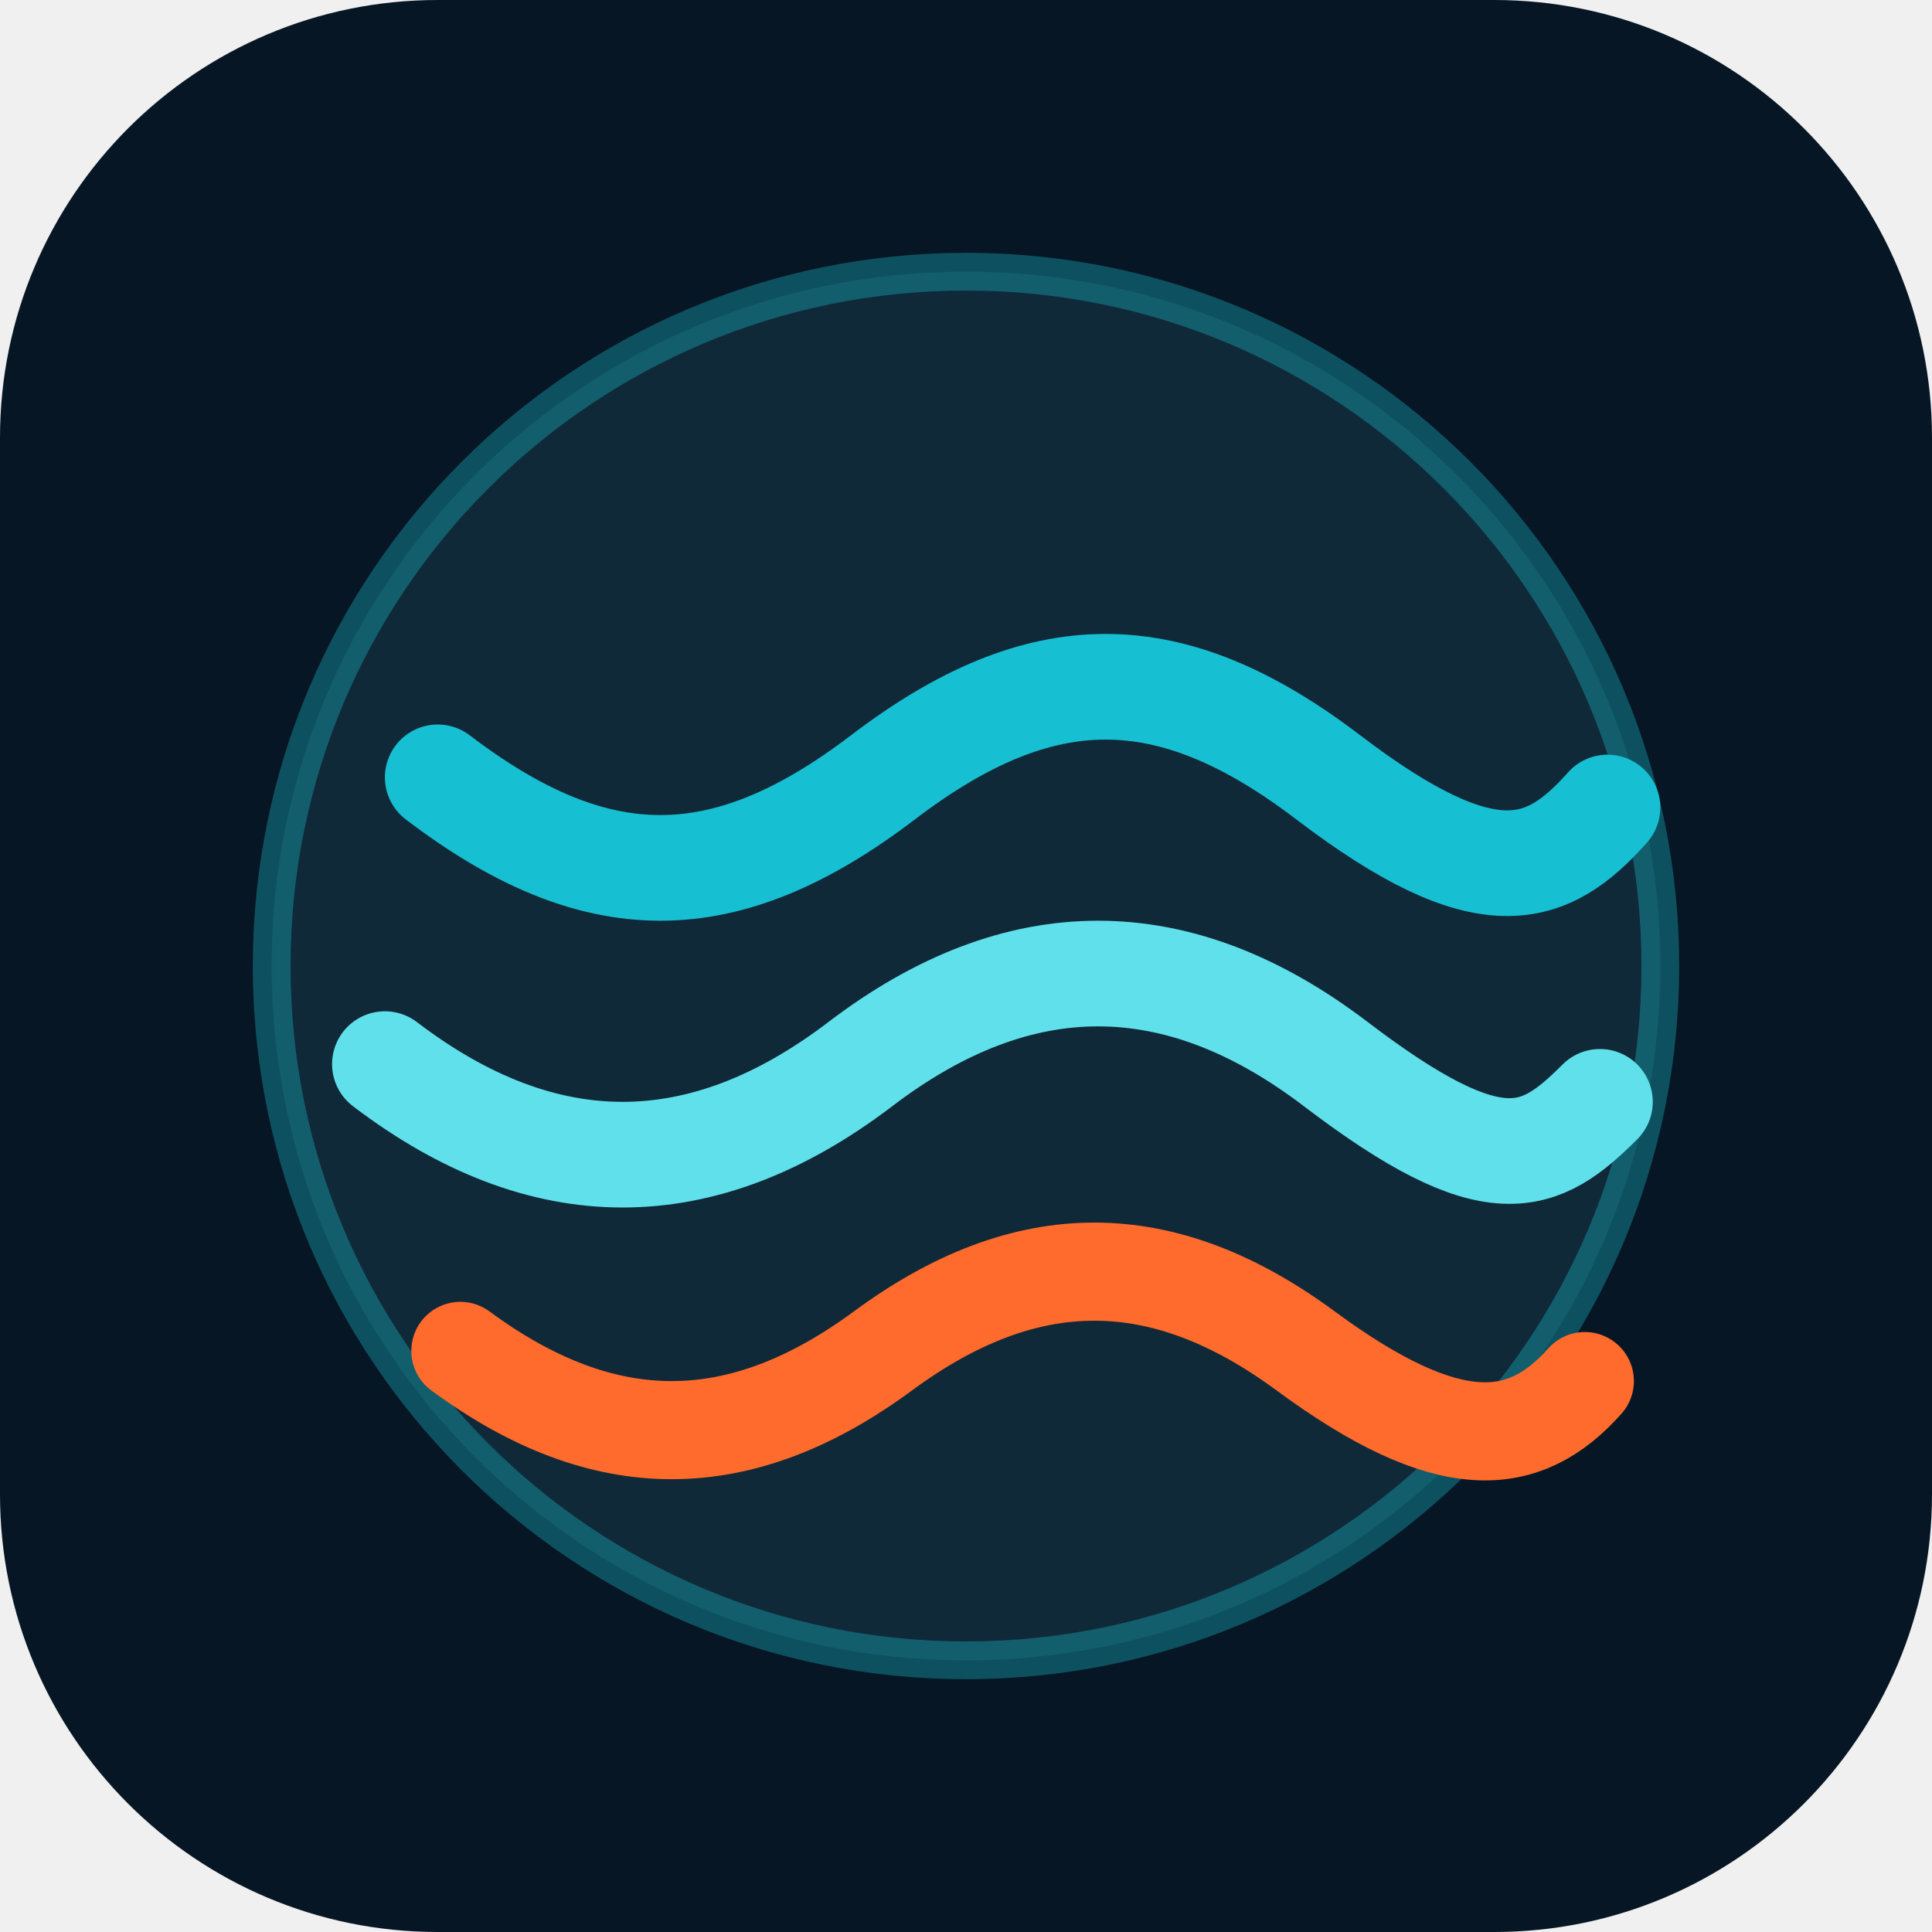
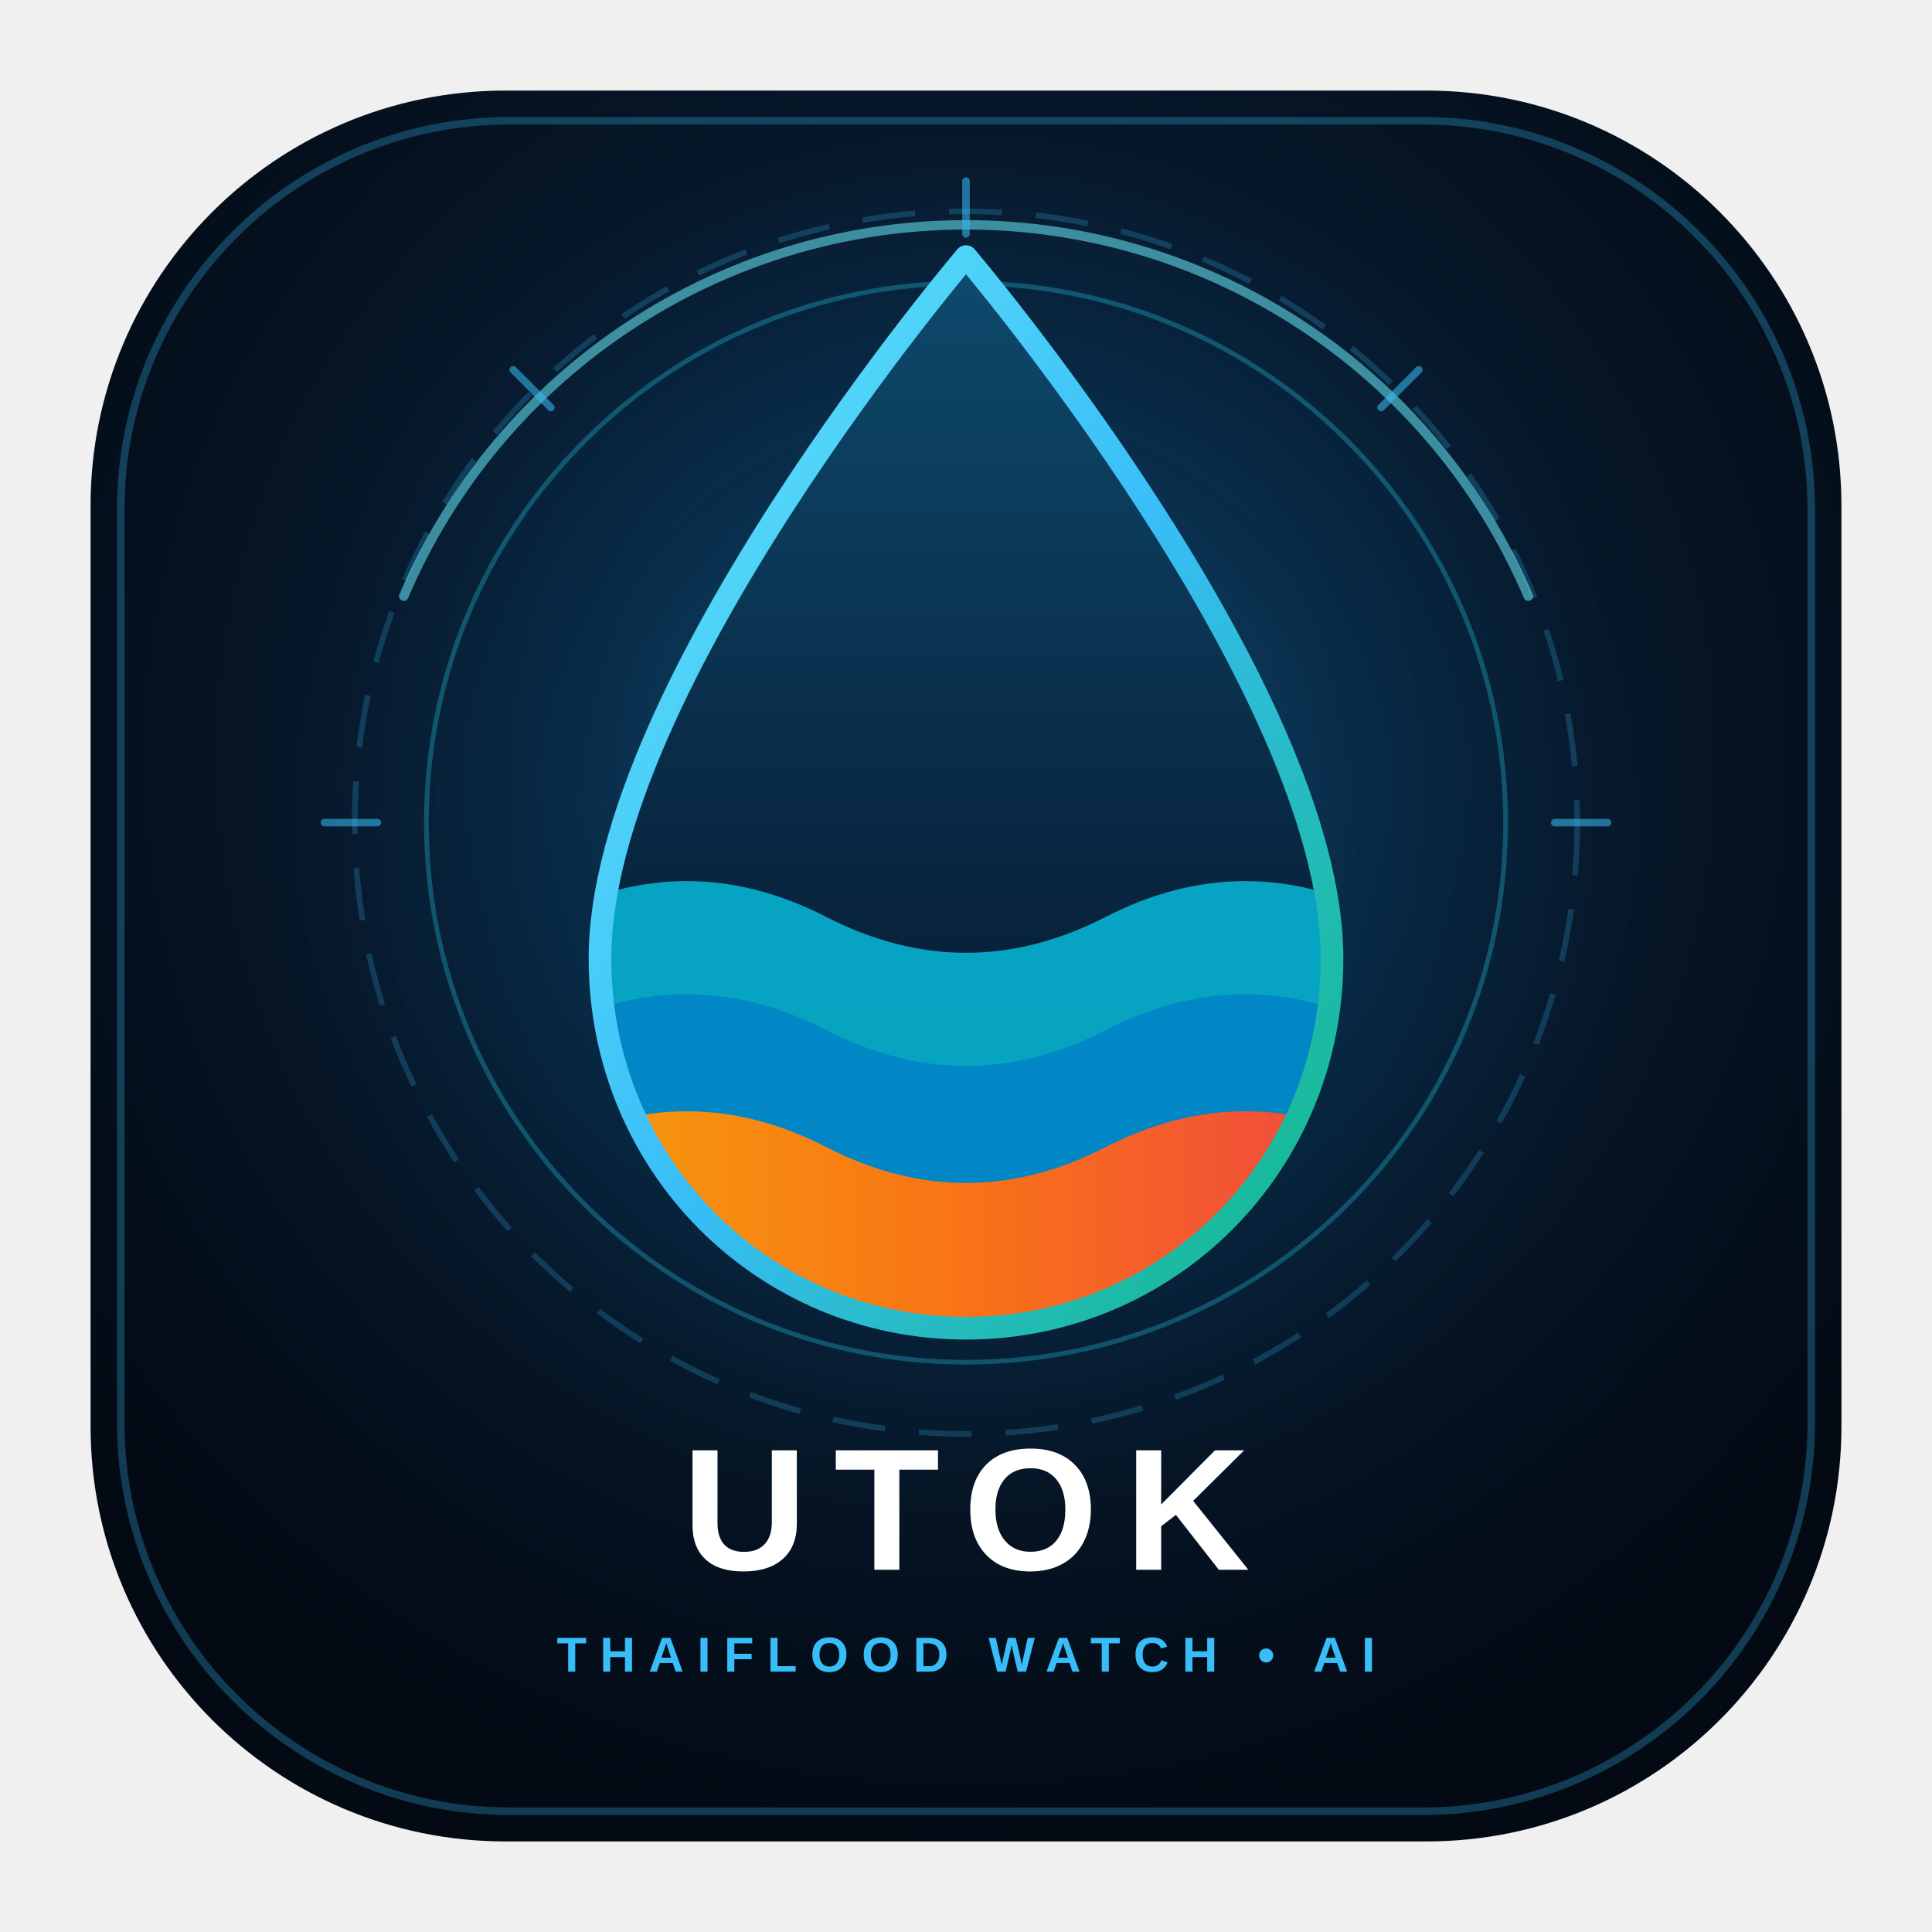
- <svg xmlns="http://www.w3.org/2000/svg" viewBox="0 0 512 512" width="512" height="512">
-   <rect width="512" height="512" rx="116" fill="#071624" />
-   <circle cx="256" cy="256" r="184" fill="#102938" stroke="#17bfd2" stroke-width="10" stroke-opacity="0.35" />
-   <path d="M116 206c42 32 76 32 118 0s76-32 118 0 58 26 74 8" fill="none" stroke="#17bfd2" stroke-width="28" stroke-linecap="round" />
-   <path d="M102 282c42 32 84 32 126 0s84-32 126 0 54 26 70 10" fill="none" stroke="#60e0eb" stroke-width="28" stroke-linecap="round" />
-   <path d="M122 358c38 28 74 28 112 0s74-28 112 0 58 26 74 8" fill="none" stroke="#ff6b2c" stroke-width="26" stroke-linecap="round" />
+ <svg xmlns="http://www.w3.org/2000/svg" viewBox="0 0 1024 1024" width="1024" height="1024">
+   <defs>
+     <radialGradient id="sqBg" cx="50%" cy="38%" r="62%">
+       <stop offset="0%" stop-color="#0E2F4F" />
+       <stop offset="55%" stop-color="#07182B" />
+       <stop offset="100%" stop-color="#030A14" />
+     </radialGradient>
+     <radialGradient id="halo" cx="50%" cy="42%" r="40%">
+       <stop offset="0%" stop-color="#22D3EE" stop-opacity="0.35" />
+       <stop offset="55%" stop-color="#0284C7" stop-opacity="0.12" />
+       <stop offset="100%" stop-color="#0284C7" stop-opacity="0" />
+     </radialGradient>
+     <linearGradient id="dropFill" x1="0%" y1="0%" x2="0%" y2="100%">
+       <stop offset="0%" stop-color="#0E4A6D" />
+       <stop offset="60%" stop-color="#08243E" />
+       <stop offset="100%" stop-color="#041322" />
+     </linearGradient>
+     <linearGradient id="dropStroke" x1="0%" y1="0%" x2="100%" y2="100%">
+       <stop offset="0%" stop-color="#67E8F9" />
+       <stop offset="50%" stop-color="#38BDF8" />
+       <stop offset="100%" stop-color="#10B981" />
+     </linearGradient>
+     <linearGradient id="alertRibbon" x1="0%" y1="0%" x2="100%" y2="0%">
+       <stop offset="0%" stop-color="#F59E0B" />
+       <stop offset="50%" stop-color="#F97316" />
+       <stop offset="100%" stop-color="#EF4444" />
+     </linearGradient>
+     <clipPath id="dropClip">
+       <path d="M512 136 C512 136, 706 364, 706 508 C706 618, 619 704, 512 704 C405 704, 318 618, 318 508 C318 364, 512 136, 512 136 Z" />
+     </clipPath>
+   </defs>
+   <rect x="48" y="48" width="928" height="928" rx="220" fill="url(#sqBg)" />
+   <rect x="48" y="48" width="928" height="928" rx="220" fill="url(#halo)" />
+   <rect x="64" y="64" width="896" height="896" rx="206" fill="none" stroke="#38BDF8" stroke-opacity="0.28" stroke-width="4" />
+   <circle cx="512" cy="436" r="324" fill="none" stroke="#38BDF8" stroke-opacity="0.22" stroke-width="3" stroke-dasharray="28 18" />
+   <circle cx="512" cy="436" r="286" fill="none" stroke="#22D3EE" stroke-opacity="0.30" stroke-width="2.5" />
+   <path d="M214 316 A324 324 0 0 1 810 316" fill="none" stroke="#67E8F9" stroke-opacity="0.55" stroke-width="5" stroke-linecap="round" />
+   <g stroke="#38BDF8" stroke-opacity="0.55" stroke-width="4" stroke-linecap="round">
+     <line x1="512" y1="96" x2="512" y2="124" />
+     <line x1="172" y1="436" x2="200" y2="436" />
+     <line x1="824" y1="436" x2="852" y2="436" />
+     <line x1="272" y1="196" x2="292" y2="216" />
+     <line x1="752" y1="196" x2="732" y2="216" />
+   </g>
+   <path d="M512 136 C512 136, 706 364, 706 508 C706 618, 619 704, 512 704 C405 704, 318 618, 318 508 C318 364, 512 136, 512 136 Z" fill="url(#dropFill)" />
+   <g clip-path="url(#dropClip)">
+     <path d="M290 486 Q364 448, 438 486 T586 486 T734 486 L734 730 L290 730 Z" fill="#06B6D4" fill-opacity="0.88" />
+     <path d="M290 546 Q364 508, 438 546 T586 546 T734 546 L734 730 L290 730 Z" fill="#0284C7" fill-opacity="0.92" />
+     <path d="M290 608 Q364 570, 438 608 T586 608 T734 608 L734 730 L290 730 Z" fill="url(#alertRibbon)" />
+   </g>
+   <path d="M512 136 C512 136, 706 364, 706 508 C706 618, 619 704, 512 704 C405 704, 318 618, 318 508 C318 364, 512 136, 512 136 Z" fill="none" stroke="url(#dropStroke)" stroke-width="12" stroke-linejoin="round" />
+   <text x="512" y="832" text-anchor="middle" font-family="'SF Pro Display', 'Helvetica Neue', Arial, sans-serif" font-size="92" font-weight="800" letter-spacing="14" fill="#FFFFFF">UTOK</text>
+   <text x="512" y="886" text-anchor="middle" font-family="'SF Pro Display', 'Helvetica Neue', Arial, sans-serif" font-size="26" font-weight="700" letter-spacing="7" fill="#38BDF8">THAIFLOOD WATCH • AI</text>
</svg>
